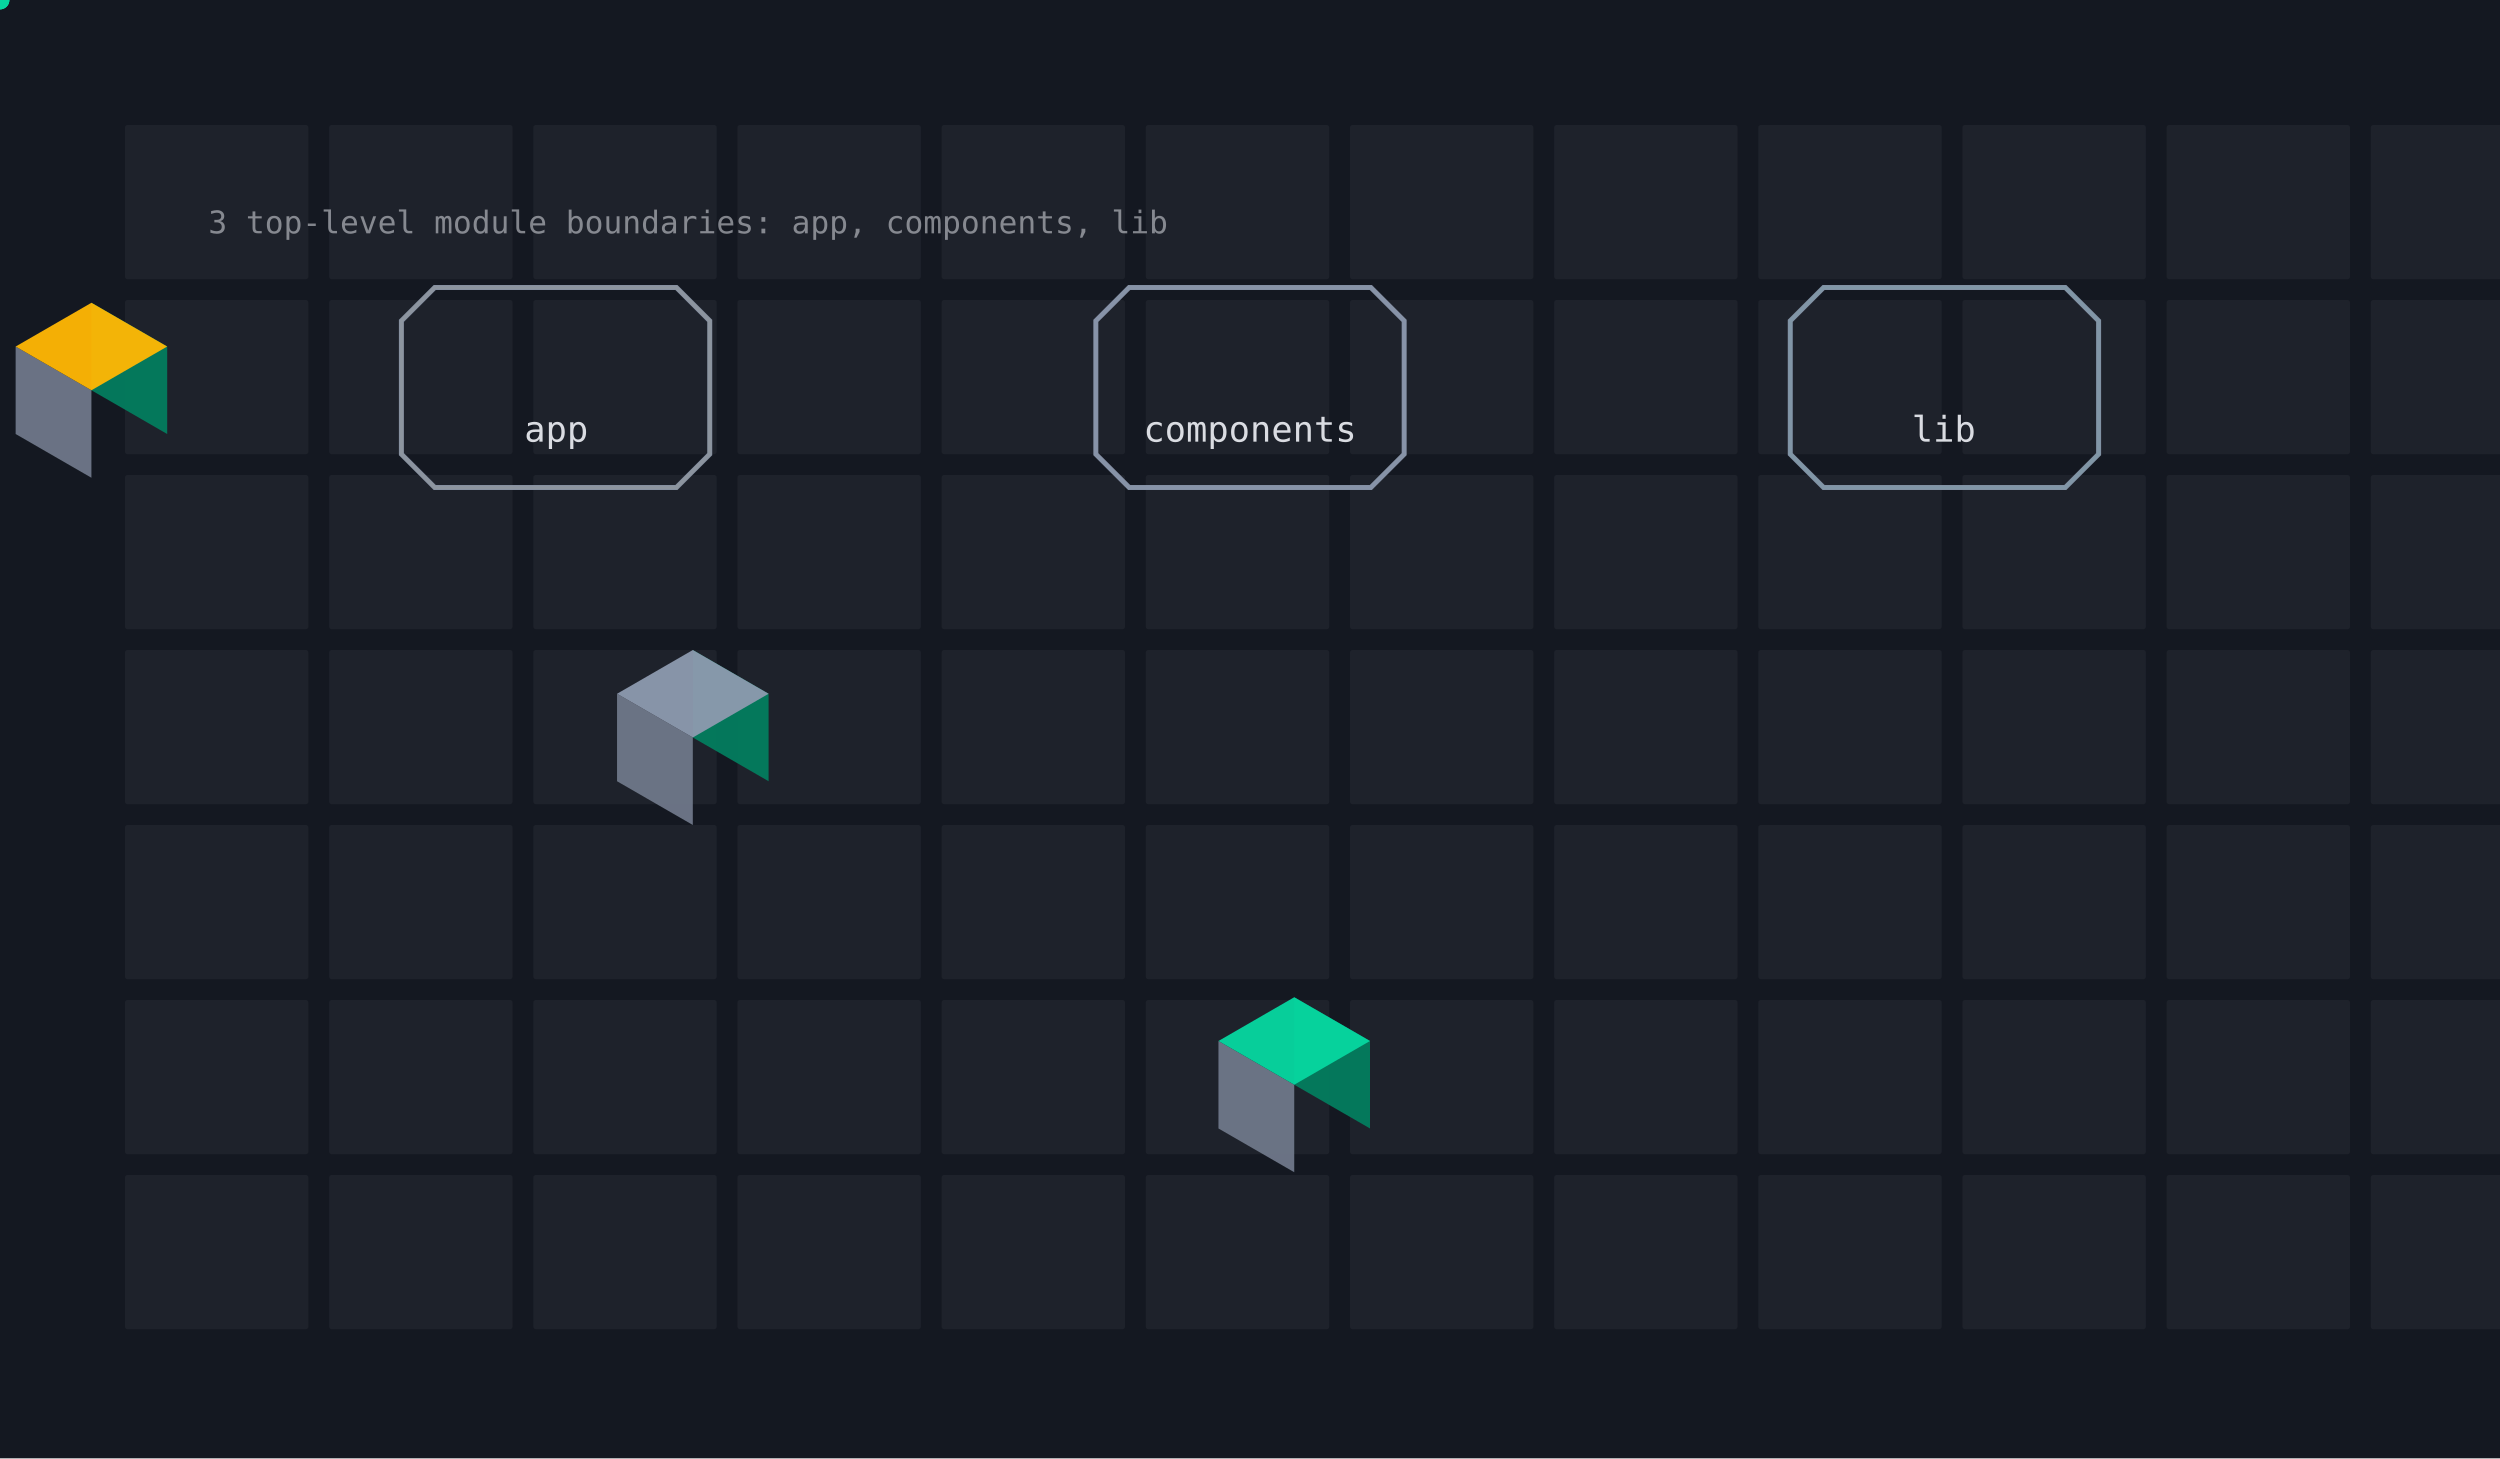
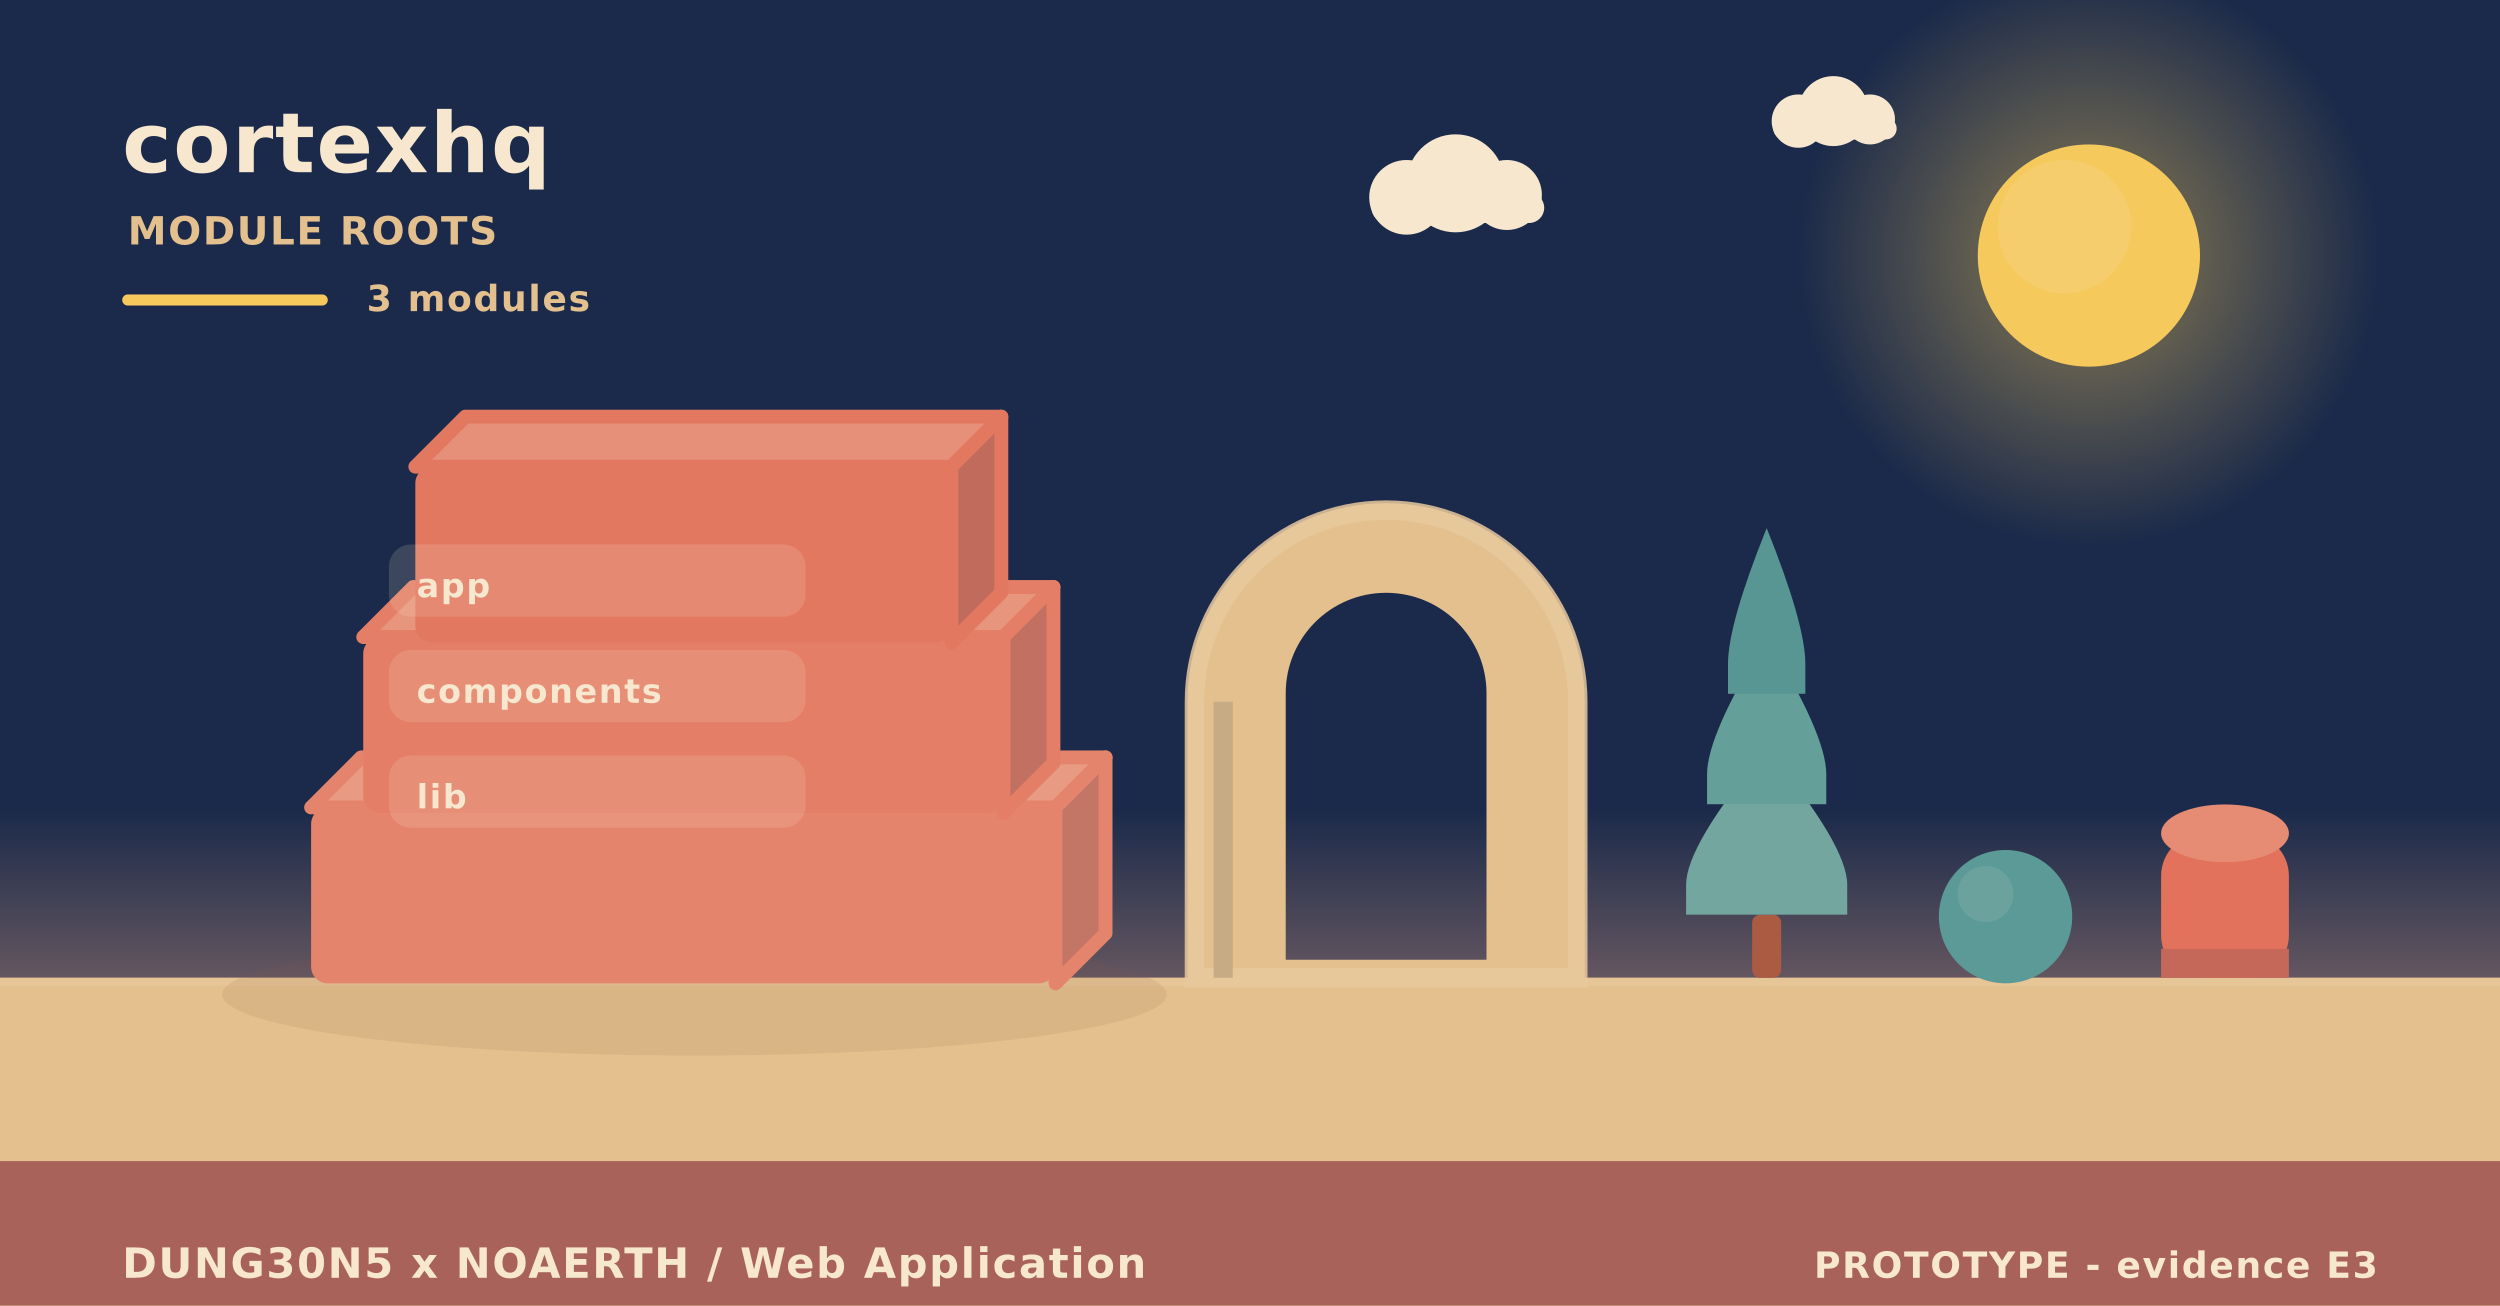
- <svg xmlns="http://www.w3.org/2000/svg" viewBox="0 0 1200 700" width="1200" height="700" role="img" aria-label="cortexhq architecture">
-   <rect width="1200" height="700" fill="#141821" />
-   <defs>
-     <linearGradient id="ga" x1="0" y1="0" x2="1" y2="1">
-       <stop offset="0%" stop-color="#ffb703" />
-       <stop offset="100%" stop-color="#8d99ae" />
-     </linearGradient>
-   </defs>
-   <rect x="60.00" y="60.00" width="88.00" height="74.00" rx="1.20" fill="#eef1f6" opacity="0.05" />
-   <rect x="158.00" y="60.00" width="88.00" height="74.00" rx="1.20" fill="#eef1f6" opacity="0.05" />
-   <rect x="256.00" y="60.00" width="88.00" height="74.00" rx="1.20" fill="#eef1f6" opacity="0.05" />
-   <rect x="354.00" y="60.00" width="88.00" height="74.00" rx="1.20" fill="#eef1f6" opacity="0.05" />
-   <rect x="452.00" y="60.00" width="88.00" height="74.00" rx="1.20" fill="#eef1f6" opacity="0.05" />
-   <rect x="550.00" y="60.00" width="88.00" height="74.00" rx="1.20" fill="#eef1f6" opacity="0.05" />
-   <rect x="648.00" y="60.00" width="88.00" height="74.00" rx="1.20" fill="#eef1f6" opacity="0.05" />
-   <rect x="746.00" y="60.00" width="88.00" height="74.00" rx="1.20" fill="#eef1f6" opacity="0.05" />
-   <rect x="844.00" y="60.00" width="88.00" height="74.00" rx="1.20" fill="#eef1f6" opacity="0.05" />
-   <rect x="942.00" y="60.00" width="88.00" height="74.00" rx="1.20" fill="#eef1f6" opacity="0.05" />
-   <rect x="1040.00" y="60.00" width="88.00" height="74.00" rx="1.20" fill="#eef1f6" opacity="0.05" />
-   <rect x="1138.00" y="60.00" width="88.00" height="74.00" rx="1.20" fill="#eef1f6" opacity="0.05" />
-   <rect x="60.00" y="144.00" width="88.00" height="74.00" rx="1.20" fill="#eef1f6" opacity="0.05" />
-   <rect x="158.00" y="144.00" width="88.00" height="74.00" rx="1.20" fill="#eef1f6" opacity="0.05" />
-   <rect x="256.00" y="144.00" width="88.00" height="74.00" rx="1.20" fill="#eef1f6" opacity="0.05" />
-   <rect x="354.00" y="144.00" width="88.00" height="74.00" rx="1.20" fill="#eef1f6" opacity="0.05" />
-   <rect x="452.00" y="144.00" width="88.00" height="74.00" rx="1.20" fill="#eef1f6" opacity="0.05" />
-   <rect x="550.00" y="144.00" width="88.00" height="74.00" rx="1.20" fill="#eef1f6" opacity="0.05" />
-   <rect x="648.00" y="144.00" width="88.00" height="74.00" rx="1.20" fill="#eef1f6" opacity="0.05" />
-   <rect x="746.00" y="144.00" width="88.00" height="74.00" rx="1.20" fill="#eef1f6" opacity="0.05" />
-   <rect x="844.00" y="144.00" width="88.00" height="74.00" rx="1.20" fill="#eef1f6" opacity="0.05" />
-   <rect x="942.00" y="144.00" width="88.00" height="74.00" rx="1.20" fill="#eef1f6" opacity="0.05" />
-   <rect x="1040.00" y="144.00" width="88.00" height="74.00" rx="1.20" fill="#eef1f6" opacity="0.05" />
-   <rect x="1138.00" y="144.00" width="88.00" height="74.00" rx="1.20" fill="#eef1f6" opacity="0.05" />
-   <rect x="60.00" y="228.00" width="88.00" height="74.00" rx="1.20" fill="#eef1f6" opacity="0.05" />
-   <rect x="158.00" y="228.00" width="88.00" height="74.00" rx="1.20" fill="#eef1f6" opacity="0.05" />
-   <rect x="256.00" y="228.00" width="88.00" height="74.00" rx="1.20" fill="#eef1f6" opacity="0.05" />
-   <rect x="354.00" y="228.00" width="88.00" height="74.00" rx="1.20" fill="#eef1f6" opacity="0.05" />
-   <rect x="452.00" y="228.00" width="88.00" height="74.00" rx="1.20" fill="#eef1f6" opacity="0.05" />
-   <rect x="550.00" y="228.00" width="88.00" height="74.00" rx="1.20" fill="#eef1f6" opacity="0.05" />
-   <rect x="648.00" y="228.00" width="88.00" height="74.00" rx="1.20" fill="#eef1f6" opacity="0.05" />
-   <rect x="746.00" y="228.00" width="88.00" height="74.00" rx="1.20" fill="#eef1f6" opacity="0.05" />
-   <rect x="844.00" y="228.00" width="88.00" height="74.00" rx="1.20" fill="#eef1f6" opacity="0.05" />
-   <rect x="942.00" y="228.00" width="88.00" height="74.00" rx="1.20" fill="#eef1f6" opacity="0.05" />
-   <rect x="1040.00" y="228.00" width="88.00" height="74.00" rx="1.20" fill="#eef1f6" opacity="0.05" />
-   <rect x="1138.00" y="228.00" width="88.00" height="74.00" rx="1.20" fill="#eef1f6" opacity="0.05" />
-   <rect x="60.00" y="312.00" width="88.00" height="74.00" rx="1.20" fill="#eef1f6" opacity="0.05" />
-   <rect x="158.00" y="312.00" width="88.00" height="74.00" rx="1.20" fill="#eef1f6" opacity="0.05" />
-   <rect x="256.00" y="312.00" width="88.00" height="74.00" rx="1.20" fill="#eef1f6" opacity="0.05" />
-   <rect x="354.00" y="312.00" width="88.00" height="74.00" rx="1.20" fill="#eef1f6" opacity="0.05" />
-   <rect x="452.00" y="312.00" width="88.00" height="74.00" rx="1.20" fill="#eef1f6" opacity="0.05" />
-   <rect x="550.00" y="312.00" width="88.00" height="74.00" rx="1.20" fill="#eef1f6" opacity="0.05" />
-   <rect x="648.00" y="312.00" width="88.00" height="74.00" rx="1.20" fill="#eef1f6" opacity="0.05" />
-   <rect x="746.00" y="312.00" width="88.00" height="74.00" rx="1.20" fill="#eef1f6" opacity="0.05" />
-   <rect x="844.00" y="312.00" width="88.00" height="74.00" rx="1.20" fill="#eef1f6" opacity="0.05" />
-   <rect x="942.00" y="312.00" width="88.00" height="74.00" rx="1.20" fill="#eef1f6" opacity="0.05" />
-   <rect x="1040.00" y="312.00" width="88.00" height="74.00" rx="1.20" fill="#eef1f6" opacity="0.05" />
-   <rect x="1138.00" y="312.00" width="88.00" height="74.00" rx="1.20" fill="#eef1f6" opacity="0.05" />
-   <rect x="60.00" y="396.00" width="88.00" height="74.00" rx="1.20" fill="#eef1f6" opacity="0.05" />
-   <rect x="158.00" y="396.00" width="88.00" height="74.00" rx="1.20" fill="#eef1f6" opacity="0.05" />
-   <rect x="256.00" y="396.00" width="88.00" height="74.00" rx="1.20" fill="#eef1f6" opacity="0.05" />
-   <rect x="354.00" y="396.00" width="88.00" height="74.00" rx="1.20" fill="#eef1f6" opacity="0.05" />
-   <rect x="452.00" y="396.00" width="88.00" height="74.00" rx="1.20" fill="#eef1f6" opacity="0.05" />
-   <rect x="550.00" y="396.00" width="88.00" height="74.00" rx="1.20" fill="#eef1f6" opacity="0.05" />
-   <rect x="648.00" y="396.00" width="88.00" height="74.00" rx="1.20" fill="#eef1f6" opacity="0.05" />
-   <rect x="746.00" y="396.00" width="88.00" height="74.00" rx="1.20" fill="#eef1f6" opacity="0.05" />
-   <rect x="844.00" y="396.00" width="88.00" height="74.00" rx="1.20" fill="#eef1f6" opacity="0.05" />
-   <rect x="942.00" y="396.00" width="88.00" height="74.00" rx="1.20" fill="#eef1f6" opacity="0.05" />
-   <rect x="1040.00" y="396.00" width="88.00" height="74.00" rx="1.20" fill="#eef1f6" opacity="0.05" />
-   <rect x="1138.00" y="396.00" width="88.00" height="74.00" rx="1.20" fill="#eef1f6" opacity="0.05" />
-   <rect x="60.00" y="480.00" width="88.00" height="74.00" rx="1.20" fill="#eef1f6" opacity="0.05" />
-   <rect x="158.00" y="480.00" width="88.00" height="74.00" rx="1.20" fill="#eef1f6" opacity="0.05" />
-   <rect x="256.00" y="480.00" width="88.00" height="74.00" rx="1.20" fill="#eef1f6" opacity="0.05" />
-   <rect x="354.00" y="480.00" width="88.00" height="74.00" rx="1.20" fill="#eef1f6" opacity="0.05" />
-   <rect x="452.00" y="480.00" width="88.00" height="74.00" rx="1.20" fill="#eef1f6" opacity="0.05" />
-   <rect x="550.00" y="480.00" width="88.00" height="74.00" rx="1.20" fill="#eef1f6" opacity="0.05" />
-   <rect x="648.00" y="480.00" width="88.00" height="74.00" rx="1.20" fill="#eef1f6" opacity="0.05" />
-   <rect x="746.00" y="480.00" width="88.00" height="74.00" rx="1.20" fill="#eef1f6" opacity="0.05" />
-   <rect x="844.00" y="480.00" width="88.00" height="74.00" rx="1.20" fill="#eef1f6" opacity="0.05" />
-   <rect x="942.00" y="480.00" width="88.00" height="74.00" rx="1.20" fill="#eef1f6" opacity="0.05" />
-   <rect x="1040.00" y="480.00" width="88.00" height="74.00" rx="1.20" fill="#eef1f6" opacity="0.05" />
-   <rect x="1138.00" y="480.00" width="88.00" height="74.00" rx="1.20" fill="#eef1f6" opacity="0.05" />
-   <rect x="60.00" y="564.00" width="88.00" height="74.00" rx="1.20" fill="#eef1f6" opacity="0.05" />
-   <rect x="158.00" y="564.00" width="88.00" height="74.00" rx="1.20" fill="#eef1f6" opacity="0.05" />
-   <rect x="256.00" y="564.00" width="88.00" height="74.00" rx="1.20" fill="#eef1f6" opacity="0.05" />
-   <rect x="354.00" y="564.00" width="88.00" height="74.00" rx="1.20" fill="#eef1f6" opacity="0.05" />
-   <rect x="452.00" y="564.00" width="88.00" height="74.00" rx="1.20" fill="#eef1f6" opacity="0.05" />
-   <rect x="550.00" y="564.00" width="88.00" height="74.00" rx="1.20" fill="#eef1f6" opacity="0.05" />
-   <rect x="648.00" y="564.00" width="88.00" height="74.00" rx="1.20" fill="#eef1f6" opacity="0.05" />
-   <rect x="746.00" y="564.00" width="88.00" height="74.00" rx="1.20" fill="#eef1f6" opacity="0.05" />
-   <rect x="844.00" y="564.00" width="88.00" height="74.00" rx="1.20" fill="#eef1f6" opacity="0.05" />
-   <rect x="942.00" y="564.00" width="88.00" height="74.00" rx="1.20" fill="#eef1f6" opacity="0.05" />
-   <rect x="1040.00" y="564.00" width="88.00" height="74.00" rx="1.20" fill="#eef1f6" opacity="0.05" />
-   <rect x="1138.00" y="564.00" width="88.00" height="74.00" rx="1.20" fill="#eef1f6" opacity="0.05" />
-   <path d="M208.67,138.00 H324.67 L340.67,154.00 V218.00 L324.67,234.00 H208.67 L192.67,218.00 V154.00 Z" fill="none" stroke="rgba(255,183,3,0.550)" stroke-width="1.80" opacity="0.90" />
-   <polygon points="43.88,187.33 80.25,208.33 80.25,166.33 43.88,145.33" fill="#037c5d" opacity="0.95" />
-   <polygon points="7.51,208.33 43.88,229.33 43.88,187.33 7.51,166.33" fill="#6e7788" opacity="0.95" />
-   <polygon points="43.88,145.33 80.25,166.33 43.88,187.33 7.51,166.33" fill="#ffb703" opacity="0.95" />
-   <text x="267" y="212" font-family="ui-monospace,Menlo,monospace" font-size="17" fill="rgba(238,241,246,0.900)" text-anchor="middle">app</text>
+ <svg xmlns="http://www.w3.org/2000/svg" width="900" height="470" viewBox="0 0 900 470" role="img" aria-label="cortexhq - how it is built">
+   <linearGradient id="skya" x1="0" y1="0" x2="0" y2="1">
+     <stop offset="0" stop-color="#1b2a4a" />
+     <stop offset="0.62" stop-color="#1b2a4a" />
+     <stop offset="1" stop-color="#f3ad8a" />
+   </linearGradient>
+   <rect width="900" height="470" fill="url(#skya)" />
+   <radialGradient id="suna">
+     <stop offset="0.35" stop-color="#f5c95c" stop-opacity="0.34" />
+     <stop offset="1" stop-color="#f5c95c" stop-opacity="0" />
+   </radialGradient>
+   <circle cx="752" cy="92" r="104" fill="url(#suna)" />
+   <circle cx="752" cy="92" r="40" fill="#f5c95c" />
+   <circle cx="743.2" cy="81.6" r="24" fill="#f5d27e" opacity="0.5" />
  <g>
-     <path d="M208.67,138.00 H324.67 L340.67,154.00 V218.00 L324.67,234.00 H208.67 L192.67,218.00 V154.00 Z" fill="none" stroke="#8d99ae" stroke-width="2.40" opacity="0.90" />
-     <animate attributeName="opacity" values="0.25;1.0;0.25" dur="19.2s" begin="0.0s" repeatCount="indefinite" />
+     <circle cx="524" cy="66" r="17.64" fill="#f6e7ce" />
+     <circle cx="506.36" cy="71.04" r="13.44" fill="#f6e7ce" />
+     <circle cx="542.48" cy="70.2" r="12.6" fill="#f6e7ce" />
+     <rect x="493.76" y="69.36" width="62.16" height="10.92" rx="5.46" fill="#f6e7ce" />
+     <animateTransform attributeName="transform" type="translate" values="0 0;24 0;0 0" dur="36s" begin="0s" repeatCount="indefinite" />
  </g>
-   <g opacity="0.9">
-     <circle cx="0.00" cy="0.00" r="4.50" fill="#06d6a0" opacity="1.00" />
-     <animateTransform attributeName="transform" type="translate" values="266.67,184.00 600.00,184.00" dur="6.4s" begin="0.0s" repeatCount="indefinite" />
-     <animateTransform attributeName="transform" type="translate" values="600.00,184.00 266.67,184.00" dur="6.4s" begin="3.2s" repeatCount="indefinite" />
+   <g>
+     <circle cx="660" cy="40" r="12.6" fill="#f6e7ce" />
+     <circle cx="647.4" cy="43.6" r="9.6" fill="#f6e7ce" />
+     <circle cx="673.2" cy="43" r="9" fill="#f6e7ce" />
+     <rect x="638.4" y="42.4" width="44.4" height="7.8" rx="3.9" fill="#f6e7ce" />
+     <animateTransform attributeName="transform" type="translate" values="0 0;-18 0;0 0" dur="46s" begin="3s" repeatCount="indefinite" />
  </g>
-   <path d="M542.00,138.00 H658.00 L674.00,154.00 V218.00 L658.00,234.00 H542.00 L526.00,218.00 V154.00 Z" fill="none" stroke="rgba(141,153,174,0.550)" stroke-width="1.80" opacity="0.90" />
-   <polygon points="332.55,354.00 368.93,375.00 368.93,333.00 332.55,312.00" fill="#037c5d" opacity="0.95" />
-   <polygon points="296.18,375.00 332.55,396.00 332.55,354.00 296.18,333.00" fill="#6e7788" opacity="0.95" />
-   <polygon points="332.55,312.00 368.93,333.00 332.55,354.00 296.18,333.00" fill="#8d99ae" opacity="0.95" />
-   <text x="600" y="212" font-family="ui-monospace,Menlo,monospace" font-size="17" fill="rgba(238,241,246,0.900)" text-anchor="middle">components</text>
+   <rect x="0" y="352" width="900" height="118" fill="#e3c08d" />
+   <rect x="0" y="352" width="900" height="3" fill="#e6c596" />
+   <text x="44" y="62" font-family="Verdana,DejaVu Sans,sans-serif" font-size="30" font-weight="700" letter-spacing="0.6" fill="#f6e7ce" text-anchor="start">cortexhq</text>
+   <text x="46" y="88" font-family="Verdana,DejaVu Sans,sans-serif" font-size="14" font-weight="700" letter-spacing="0.6" fill="#e3c08d" text-anchor="start">MODULE ROOTS</text>
+   <rect x="44" y="106" width="74" height="4" rx="2" fill="#f5c95c" />
+   <text x="132" y="112" font-family="Verdana,DejaVu Sans,sans-serif" font-size="13" font-weight="700" letter-spacing="0.6" fill="#e3c08d" text-anchor="start">3 modules</text>
+   <ellipse cx="250" cy="358" rx="170" ry="22" fill="rgba(138,90,68,0.11)" />
+   <path d="M112,290.67 L380,290.67 L398,272.67 L130,272.67 Z" fill="#e99a82" stroke="#e5846c" stroke-width="5" stroke-linejoin="round" />
+   <path d="M380,290.67 L398,272.67 L398,336 L380,354 Z" fill="#c37566" stroke="#e5846c" stroke-width="5" stroke-linejoin="round" />
+   <rect x="112" y="290.67" width="268" height="63.33" rx="6" fill="#e5846c" />
+   <path d="M130.76,229.33 L361.24,229.33 L379.24,211.33 L148.76,211.33 Z" fill="#e8957d" stroke="#e47e66" stroke-width="5" stroke-linejoin="round" />
+   <path d="M361.24,229.33 L379.24,211.33 L379.24,274.67 L361.24,292.67 Z" fill="#c27061" stroke="#e47e66" stroke-width="5" stroke-linejoin="round" />
+   <rect x="130.76" y="229.33" width="230.48" height="63.33" rx="6" fill="#e47e66" />
+   <path d="M149.52,168 L342.48,168 L360.48,150 L167.52,150 Z" fill="#e79079" stroke="#e37861" stroke-width="5" stroke-linejoin="round" />
+   <path d="M342.48,168 L360.48,150 L360.48,213.33 L342.48,231.33 Z" fill="#c16b5d" stroke="#e37861" stroke-width="5" stroke-linejoin="round" />
+   <rect x="149.52" y="168" width="192.96" height="63.33" rx="6" fill="#e37861" />
+   <rect x="140" y="196" width="150" height="26" rx="8" fill="rgba(246,231,206,0.16)" opacity="0.94" />
  <g>
-     <path d="M542.00,138.00 H658.00 L674.00,154.00 V218.00 L658.00,234.00 H542.00 L526.00,218.00 V154.00 Z" fill="none" stroke="#8d99ae" stroke-width="2.40" opacity="0.90" />
-     <animate attributeName="opacity" values="0.25;1.0;0.25" dur="19.2s" begin="0.45s" repeatCount="indefinite" />
+     <text x="150" y="215" font-family="Verdana,DejaVu Sans,sans-serif" font-size="12" font-weight="700" letter-spacing="0.6" fill="#f6e7ce" text-anchor="start">app</text>
+     <animateTransform attributeName="transform" type="translate" values="0 10;0 0" dur="0.7s" begin="0.3s" fill="freeze" />
  </g>
-   <g opacity="0.9">
-     <circle cx="0.00" cy="0.00" r="4.50" fill="#06d6a0" opacity="1.00" />
-     <animateTransform attributeName="transform" type="translate" values="600.00,184.00 933.33,184.00" dur="6.4s" begin="0.3s" repeatCount="indefinite" />
-     <animateTransform attributeName="transform" type="translate" values="933.33,184.00 600.00,184.00" dur="6.4s" begin="3.5s" repeatCount="indefinite" />
+   <rect x="140" y="234" width="150" height="26" rx="8" fill="rgba(246,231,206,0.16)" opacity="0.94" />
+   <g>
+     <text x="150" y="253" font-family="Verdana,DejaVu Sans,sans-serif" font-size="12" font-weight="700" letter-spacing="0.6" fill="#f6e7ce" text-anchor="start">components</text>
+     <animateTransform attributeName="transform" type="translate" values="0 10;0 0" dur="0.7s" begin="0.5s" fill="freeze" />
  </g>
-   <path d="M875.33,138.00 H991.33 L1007.33,154.00 V218.00 L991.33,234.00 H875.33 L859.33,218.00 V154.00 Z" fill="none" stroke="rgba(6,214,160,0.550)" stroke-width="1.80" opacity="0.90" />
-   <polygon points="621.23,520.67 657.60,541.67 657.60,499.67 621.23,478.67" fill="#037c5d" opacity="0.95" />
-   <polygon points="584.86,541.67 621.23,562.67 621.23,520.67 584.86,499.67" fill="#6e7788" opacity="0.95" />
-   <polygon points="621.23,478.67 657.60,499.67 621.23,520.67 584.86,499.67" fill="#06d6a0" opacity="0.95" />
-   <text x="933" y="212" font-family="ui-monospace,Menlo,monospace" font-size="17" fill="rgba(238,241,246,0.900)" text-anchor="middle">lib</text>
+   <rect x="140" y="272" width="150" height="26" rx="8" fill="rgba(246,231,206,0.16)" opacity="0.94" />
  <g>
-     <path d="M875.33,138.00 H991.33 L1007.33,154.00 V218.00 L991.33,234.00 H875.33 L859.33,218.00 V154.00 Z" fill="none" stroke="#8d99ae" stroke-width="2.40" opacity="0.90" />
-     <animate attributeName="opacity" values="0.25;1.0;0.25" dur="19.2s" begin="0.9s" repeatCount="indefinite" />
+     <text x="150" y="291" font-family="Verdana,DejaVu Sans,sans-serif" font-size="12" font-weight="700" letter-spacing="0.6" fill="#f6e7ce" text-anchor="start">lib</text>
+     <animateTransform attributeName="transform" type="translate" values="0 10;0 0" dur="0.7s" begin="0.7s" fill="freeze" />
  </g>
-   <g opacity="0.9">
-     <circle cx="0.00" cy="0.00" r="4.50" fill="#06d6a0" opacity="1.00" />
-     <animateTransform attributeName="transform" type="translate" values="933.33,184.00 933.33,184.00" dur="6.4s" begin="0.6s" repeatCount="indefinite" />
-     <animateTransform attributeName="transform" type="translate" values="933.33,184.00 933.33,184.00" dur="6.4s" begin="3.8s" repeatCount="indefinite" />
-   </g>
-   <text x="100" y="112" font-family="ui-monospace,Menlo,monospace" font-size="15" fill="rgba(238,241,246,0.500)">3 top-level module boundaries: app, components, lib</text>
+   <path d="M430,352 L430,252.64 A69,69 0 0 1 568,252.64 L568,352 Z M460.36,348 L460.36,249.55 A38.64,38.64 0 0 1 537.64,249.55 L537.64,348 Z" fill="#e3c08d" fill-rule="evenodd" stroke="#e3c08d" stroke-width="5" stroke-linejoin="round" />
+   <path d="M430,352 L430,252.64 A69,69 0 0 1 568,252.64 L568,352 Z" fill="none" stroke="#e8c99d" stroke-width="7" stroke-linecap="round" opacity="0.85" />
+   <rect x="436.9" y="252.64" width="6.9" height="99.36" fill="#c7ab84" />
+   <rect x="630.78" y="329.28" width="10.44" height="22.72" rx="2.9" fill="#ac5b43" />
+   <path d="M636,269.64 Q607,304.23 607,318.54 Q607,329.28 607,329.28 L665,329.28 Q665,329.28 665,318.54 Q665,304.23 636,269.64 Z" fill="#74a6a0" />
+   <path d="M636,229.88 Q614.54,264.47 614.54,278.78 Q614.54,289.52 614.54,289.52 L657.46,289.52 Q657.46,289.52 657.46,278.78 Q657.46,264.47 636,229.88 Z" fill="#649f9a" />
+   <path d="M636,190.12 Q622.08,224.71 622.08,239.02 Q622.08,249.76 622.08,249.76 L649.92,249.76 Q649.92,249.76 649.92,239.02 Q649.92,224.71 636,190.12 Z" fill="#589694" />
+   <circle cx="722" cy="330" r="24" fill="#5b9a97" />
+   <circle cx="714.8" cy="321.84" r="10.08" fill="#7aa9a2" opacity="0.55" />
+   <rect x="778" y="300" width="46" height="52" rx="15.33" fill="#e2725b" />
+   <ellipse cx="801" cy="300" rx="23" ry="10.4" fill="#e68c74" />
+   <rect x="778" y="341.6" width="46" height="10.4" fill="#c66859" />
+   <rect x="0" y="418" width="900" height="52" rx="0" fill="#a65c56" opacity="0.94" />
+   <text x="44" y="460" font-family="Verdana,DejaVu Sans,sans-serif" font-size="15" font-weight="700" letter-spacing="0.6" fill="#f6e7ce" text-anchor="start">DUNG30N5 x NOAERTH  /  Web Application</text>
+   <text x="856" y="460" font-family="Verdana,DejaVu Sans,sans-serif" font-size="13" font-weight="700" letter-spacing="0.6" fill="#f6e7ce" text-anchor="end">PROTOTYPE  -  evidence E3</text>
</svg>
